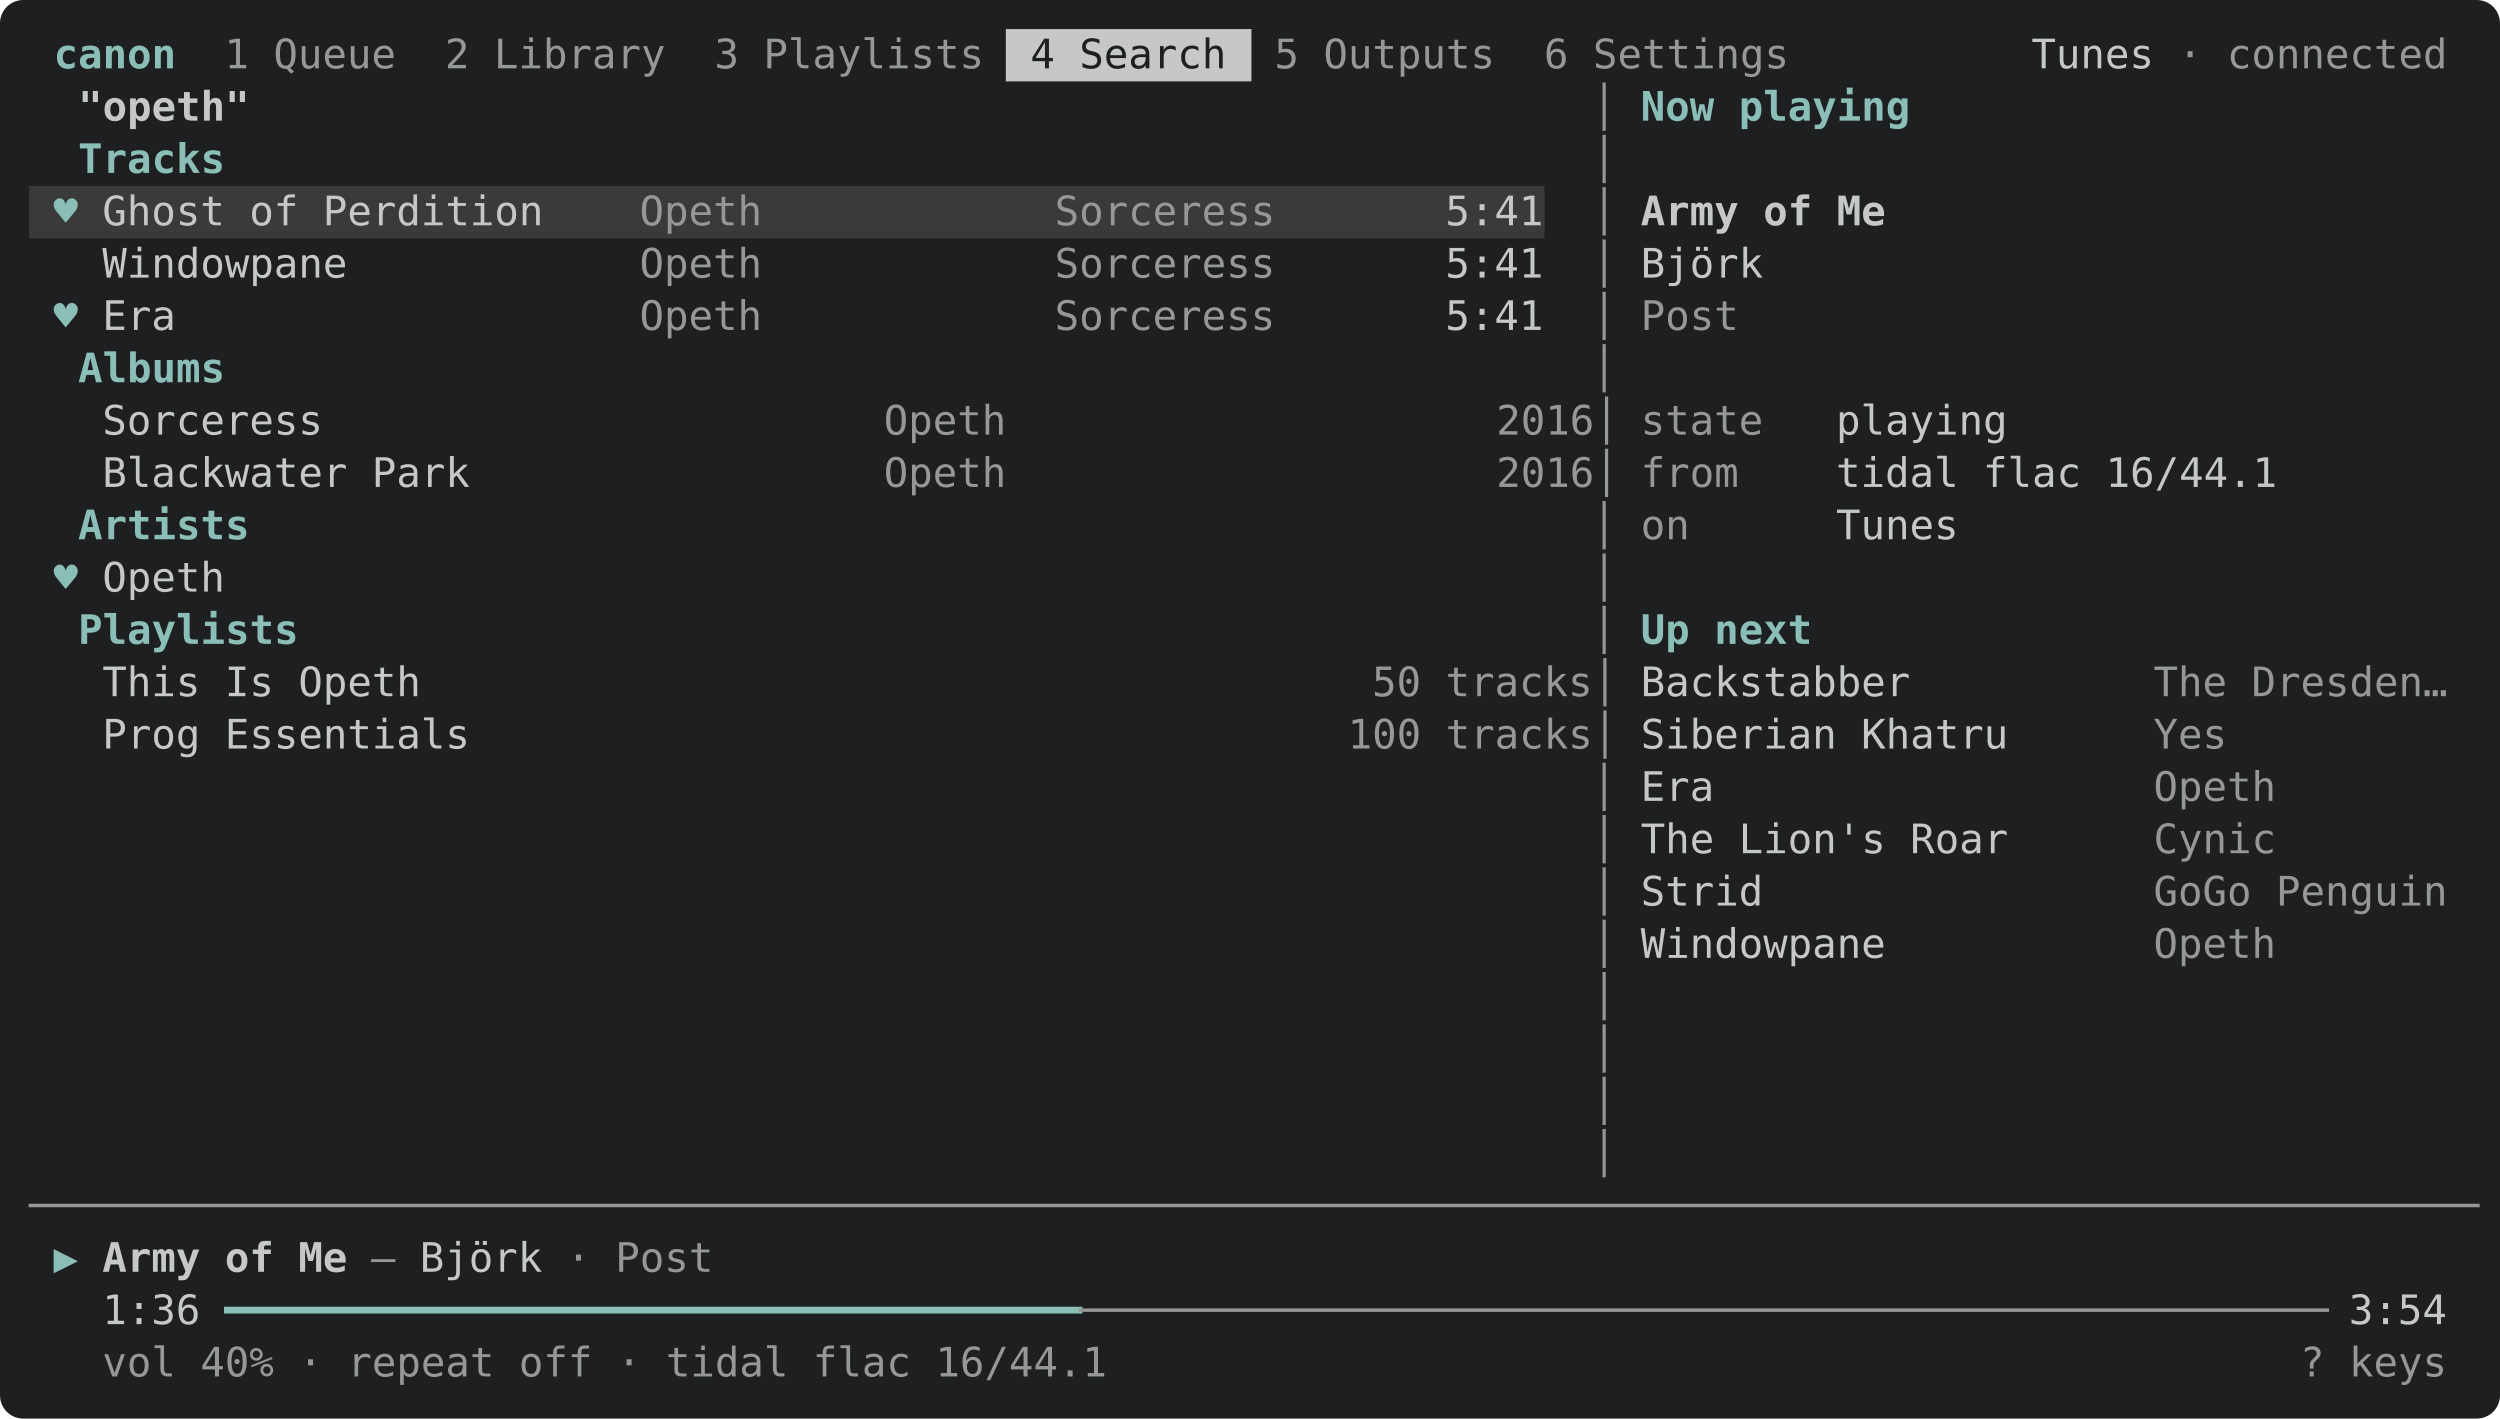
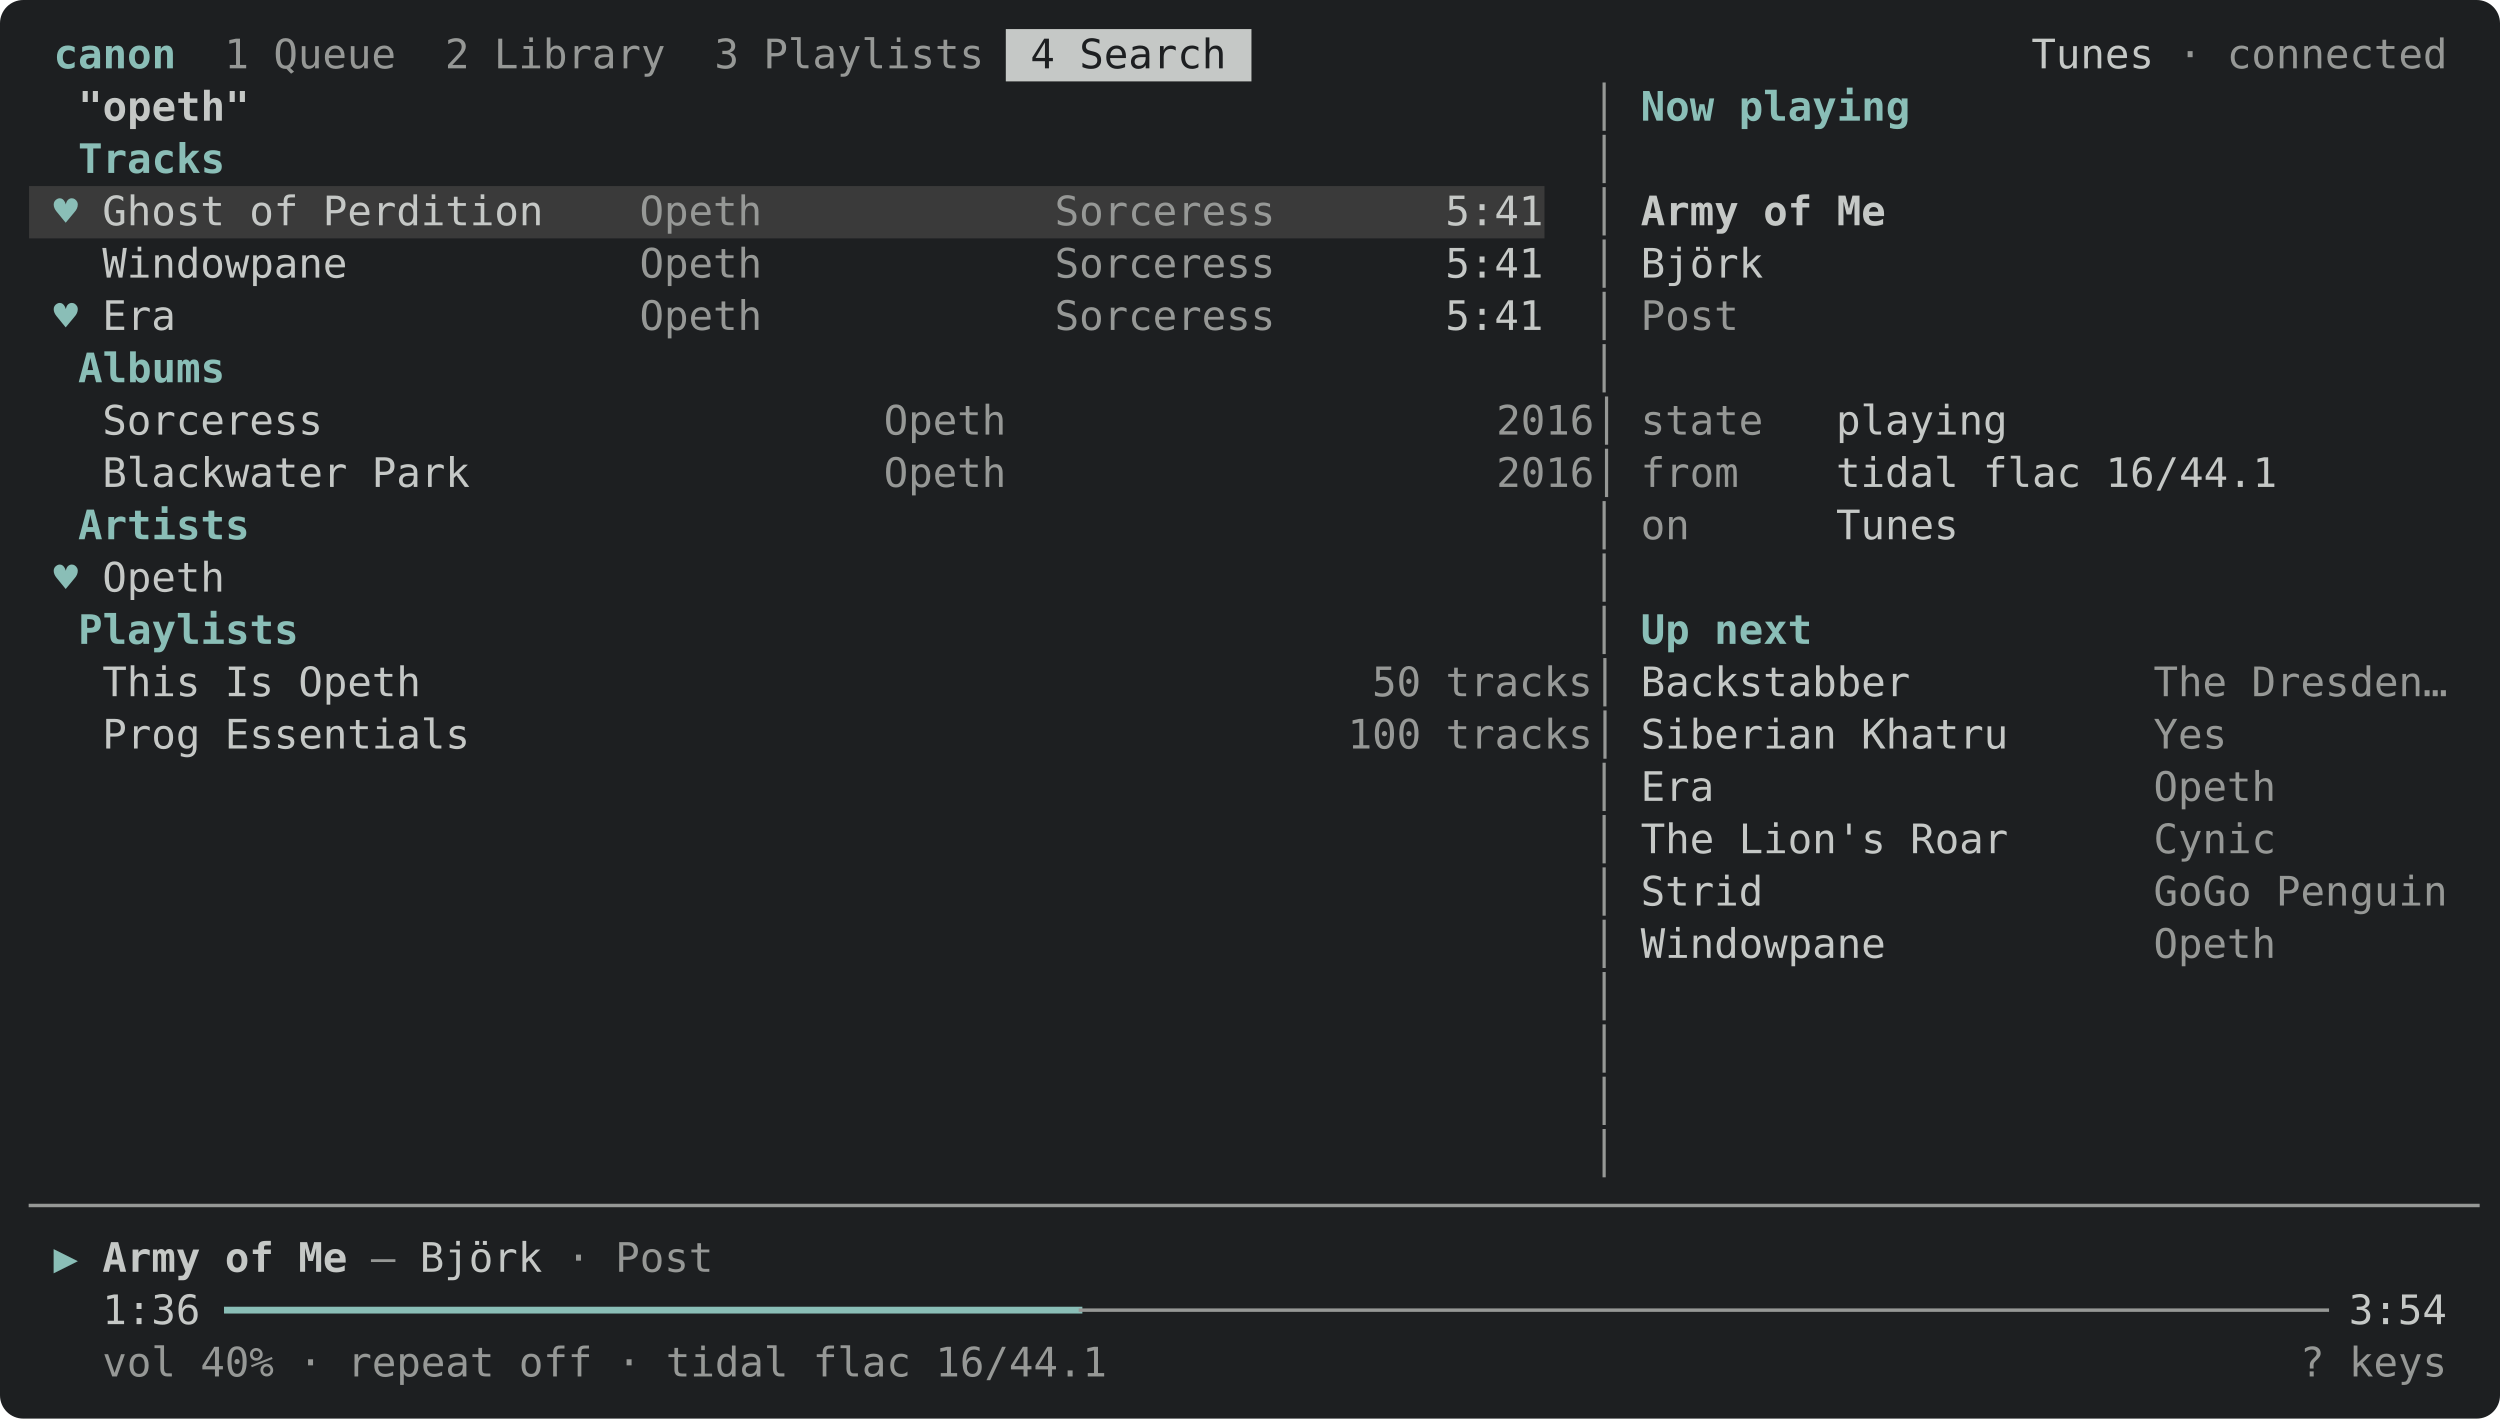
<svg xmlns="http://www.w3.org/2000/svg" width="860" height="488" viewBox="0 0 860 488" font-family="ui-monospace,'SF Mono','DejaVu Sans Mono',Menlo,Consolas,monospace" font-size="14">
  <style>
text{white-space:pre}
.b0{fill:#c5c8c6}
.b1{fill:#3a3a3a}
.s0{fill:#8abeb7;font-weight:bold}
.s1{fill:#969896}
.s2{fill:#1d1f21}
.s3{font-weight:bold}
.s4{fill:#8abeb7}
</style>
  <rect x="0" y="0" width="860" height="488" rx="8" fill="#1d1f21" />
  <rect class="b0" x="346.0" y="10.0" width="84.5" height="18.0" />
  <rect class="b1" x="10.0" y="64.0" width="521.3" height="18.0" />
  <g fill="#c5c8c6">
    <text xml:space="preserve" y="23.5">
      <tspan x="10.0" class="s0"> canon</tspan>
      <tspan x="77.2" class="s1">1 Queue  2 Library  3 Playlists</tspan>
      <tspan x="346.0" class="s2"> 4 Search</tspan>
-       <tspan x="438.4" class="s1">5 Outputs  6 Settings</tspan>
      <tspan x="698.8">Tunes</tspan>
      <tspan x="749.2" class="s1">· connected</tspan>
    </text>
    <text xml:space="preserve" y="41.5">
      <tspan x="10.0" class="s3">  "opeth"</tspan>
      <tspan x="547.6" class="s1">│</tspan>
      <tspan x="564.4" class="s0">Now playing</tspan>
    </text>
    <text xml:space="preserve" y="59.5">
      <tspan x="10.0" class="s0">  Tracks</tspan>
      <tspan x="547.6" class="s1">│</tspan>
    </text>
    <text xml:space="preserve" y="77.5">
      <tspan x="18.4" class="s4">♥</tspan>
      <tspan x="35.2">Ghost of Perdition</tspan>
      <tspan x="220.0" class="s1">Opeth</tspan>
      <tspan x="362.8" class="s1">Sorceress</tspan>
      <tspan x="497.2">5:41</tspan>
      <tspan x="547.6" class="s1">│</tspan>
      <tspan x="564.4" class="s3">Army of Me</tspan>
    </text>
    <text xml:space="preserve" y="95.5">
      <tspan x="35.2">Windowpane</tspan>
      <tspan x="220.0" class="s1">Opeth</tspan>
      <tspan x="362.8" class="s1">Sorceress</tspan>
      <tspan x="497.2">5:41</tspan>
      <tspan x="547.6" class="s1">│</tspan>
      <tspan x="564.4">Björk</tspan>
    </text>
    <text xml:space="preserve" y="113.5">
      <tspan x="18.4" class="s4">♥</tspan>
      <tspan x="35.2">Era</tspan>
      <tspan x="220.0" class="s1">Opeth</tspan>
      <tspan x="362.8" class="s1">Sorceress</tspan>
      <tspan x="497.2">5:41</tspan>
      <tspan x="547.6" class="s1">│</tspan>
      <tspan x="564.4" class="s1">Post</tspan>
    </text>
    <text xml:space="preserve" y="131.5">
      <tspan x="10.0" class="s0">  Albums</tspan>
      <tspan x="547.6" class="s1">│</tspan>
    </text>
    <text xml:space="preserve" y="149.5">
      <tspan x="35.2">Sorceress</tspan>
      <tspan x="304.0" class="s1">Opeth                    2016│</tspan>
      <tspan x="564.4" class="s1">state</tspan>
      <tspan x="631.6">playing</tspan>
    </text>
    <text xml:space="preserve" y="167.5">
      <tspan x="35.2">Blackwater Park</tspan>
      <tspan x="304.0" class="s1">Opeth                    2016│</tspan>
      <tspan x="564.4" class="s1">from</tspan>
      <tspan x="631.6">tidal flac 16/44.1</tspan>
    </text>
    <text xml:space="preserve" y="185.5">
      <tspan x="10.0" class="s0">  Artists</tspan>
      <tspan x="547.6" class="s1">│</tspan>
      <tspan x="564.4" class="s1">on</tspan>
      <tspan x="631.6">Tunes</tspan>
    </text>
    <text xml:space="preserve" y="203.5">
      <tspan x="18.4" class="s4">♥</tspan>
      <tspan x="35.2">Opeth</tspan>
      <tspan x="547.6" class="s1">│</tspan>
    </text>
    <text xml:space="preserve" y="221.5">
      <tspan x="10.0" class="s0">  Playlists</tspan>
      <tspan x="547.6" class="s1">│</tspan>
      <tspan x="564.4" class="s0">Up next</tspan>
    </text>
    <text xml:space="preserve" y="239.5">
      <tspan x="35.2">This Is Opeth</tspan>
      <tspan x="472.0" class="s1">50 tracks│</tspan>
      <tspan x="564.4">Backstabber</tspan>
      <tspan x="740.8" class="s1">The Dresden…</tspan>
    </text>
    <text xml:space="preserve" y="257.5">
      <tspan x="35.2">Prog Essentials</tspan>
      <tspan x="463.6" class="s1">100 tracks│</tspan>
      <tspan x="564.4">Siberian Khatru</tspan>
      <tspan x="740.8" class="s1">Yes</tspan>
    </text>
    <text xml:space="preserve" y="275.5">
      <tspan x="547.6" class="s1">│</tspan>
      <tspan x="564.4">Era</tspan>
      <tspan x="740.8" class="s1">Opeth</tspan>
    </text>
    <text xml:space="preserve" y="293.5">
      <tspan x="547.6" class="s1">│</tspan>
      <tspan x="564.4">The Lion's Roar</tspan>
      <tspan x="740.8" class="s1">Cynic</tspan>
    </text>
    <text xml:space="preserve" y="311.5">
      <tspan x="547.6" class="s1">│</tspan>
      <tspan x="564.4">Strid</tspan>
      <tspan x="740.8" class="s1">GoGo Penguin</tspan>
    </text>
    <text xml:space="preserve" y="329.5">
      <tspan x="547.6" class="s1">│</tspan>
      <tspan x="564.4">Windowpane</tspan>
      <tspan x="740.8" class="s1">Opeth</tspan>
    </text>
    <text xml:space="preserve" y="347.5">
      <tspan x="547.6" class="s1">│</tspan>
    </text>
    <text xml:space="preserve" y="365.5">
      <tspan x="547.6" class="s1">│</tspan>
    </text>
    <text xml:space="preserve" y="383.5">
      <tspan x="547.6" class="s1">│</tspan>
    </text>
    <text xml:space="preserve" y="401.5">
      <tspan x="547.6" class="s1">│</tspan>
    </text>
    <text xml:space="preserve" y="419.5">
      <tspan x="10.0" class="s1">────────────────────────────────────────────────────────────────────────────────────────────────────</tspan>
    </text>
    <text xml:space="preserve" y="437.5">
      <tspan x="18.4" class="s4">▶</tspan>
      <tspan x="35.2" class="s3">Army of Me</tspan>
      <tspan x="127.6" class="s1">—</tspan>
      <tspan x="144.4">Björk</tspan>
      <tspan x="194.8" class="s1">· Post</tspan>
    </text>
    <text xml:space="preserve" y="455.5">
      <tspan x="35.2">1:36</tspan>
      <tspan x="77.2" class="s4">━━━━━━━━━━━━━━━━━━━━━━━━━━━━━━━━━━━</tspan>
      <tspan x="371.2" class="s1">───────────────────────────────────────────────────</tspan>
      <tspan x="808.0">3:54</tspan>
    </text>
    <text xml:space="preserve" y="473.5">
      <tspan x="35.2" class="s1">vol 40% · repeat off · tidal flac 16/44.1</tspan>
      <tspan x="791.2" class="s1">? keys</tspan>
    </text>
  </g>
</svg>
